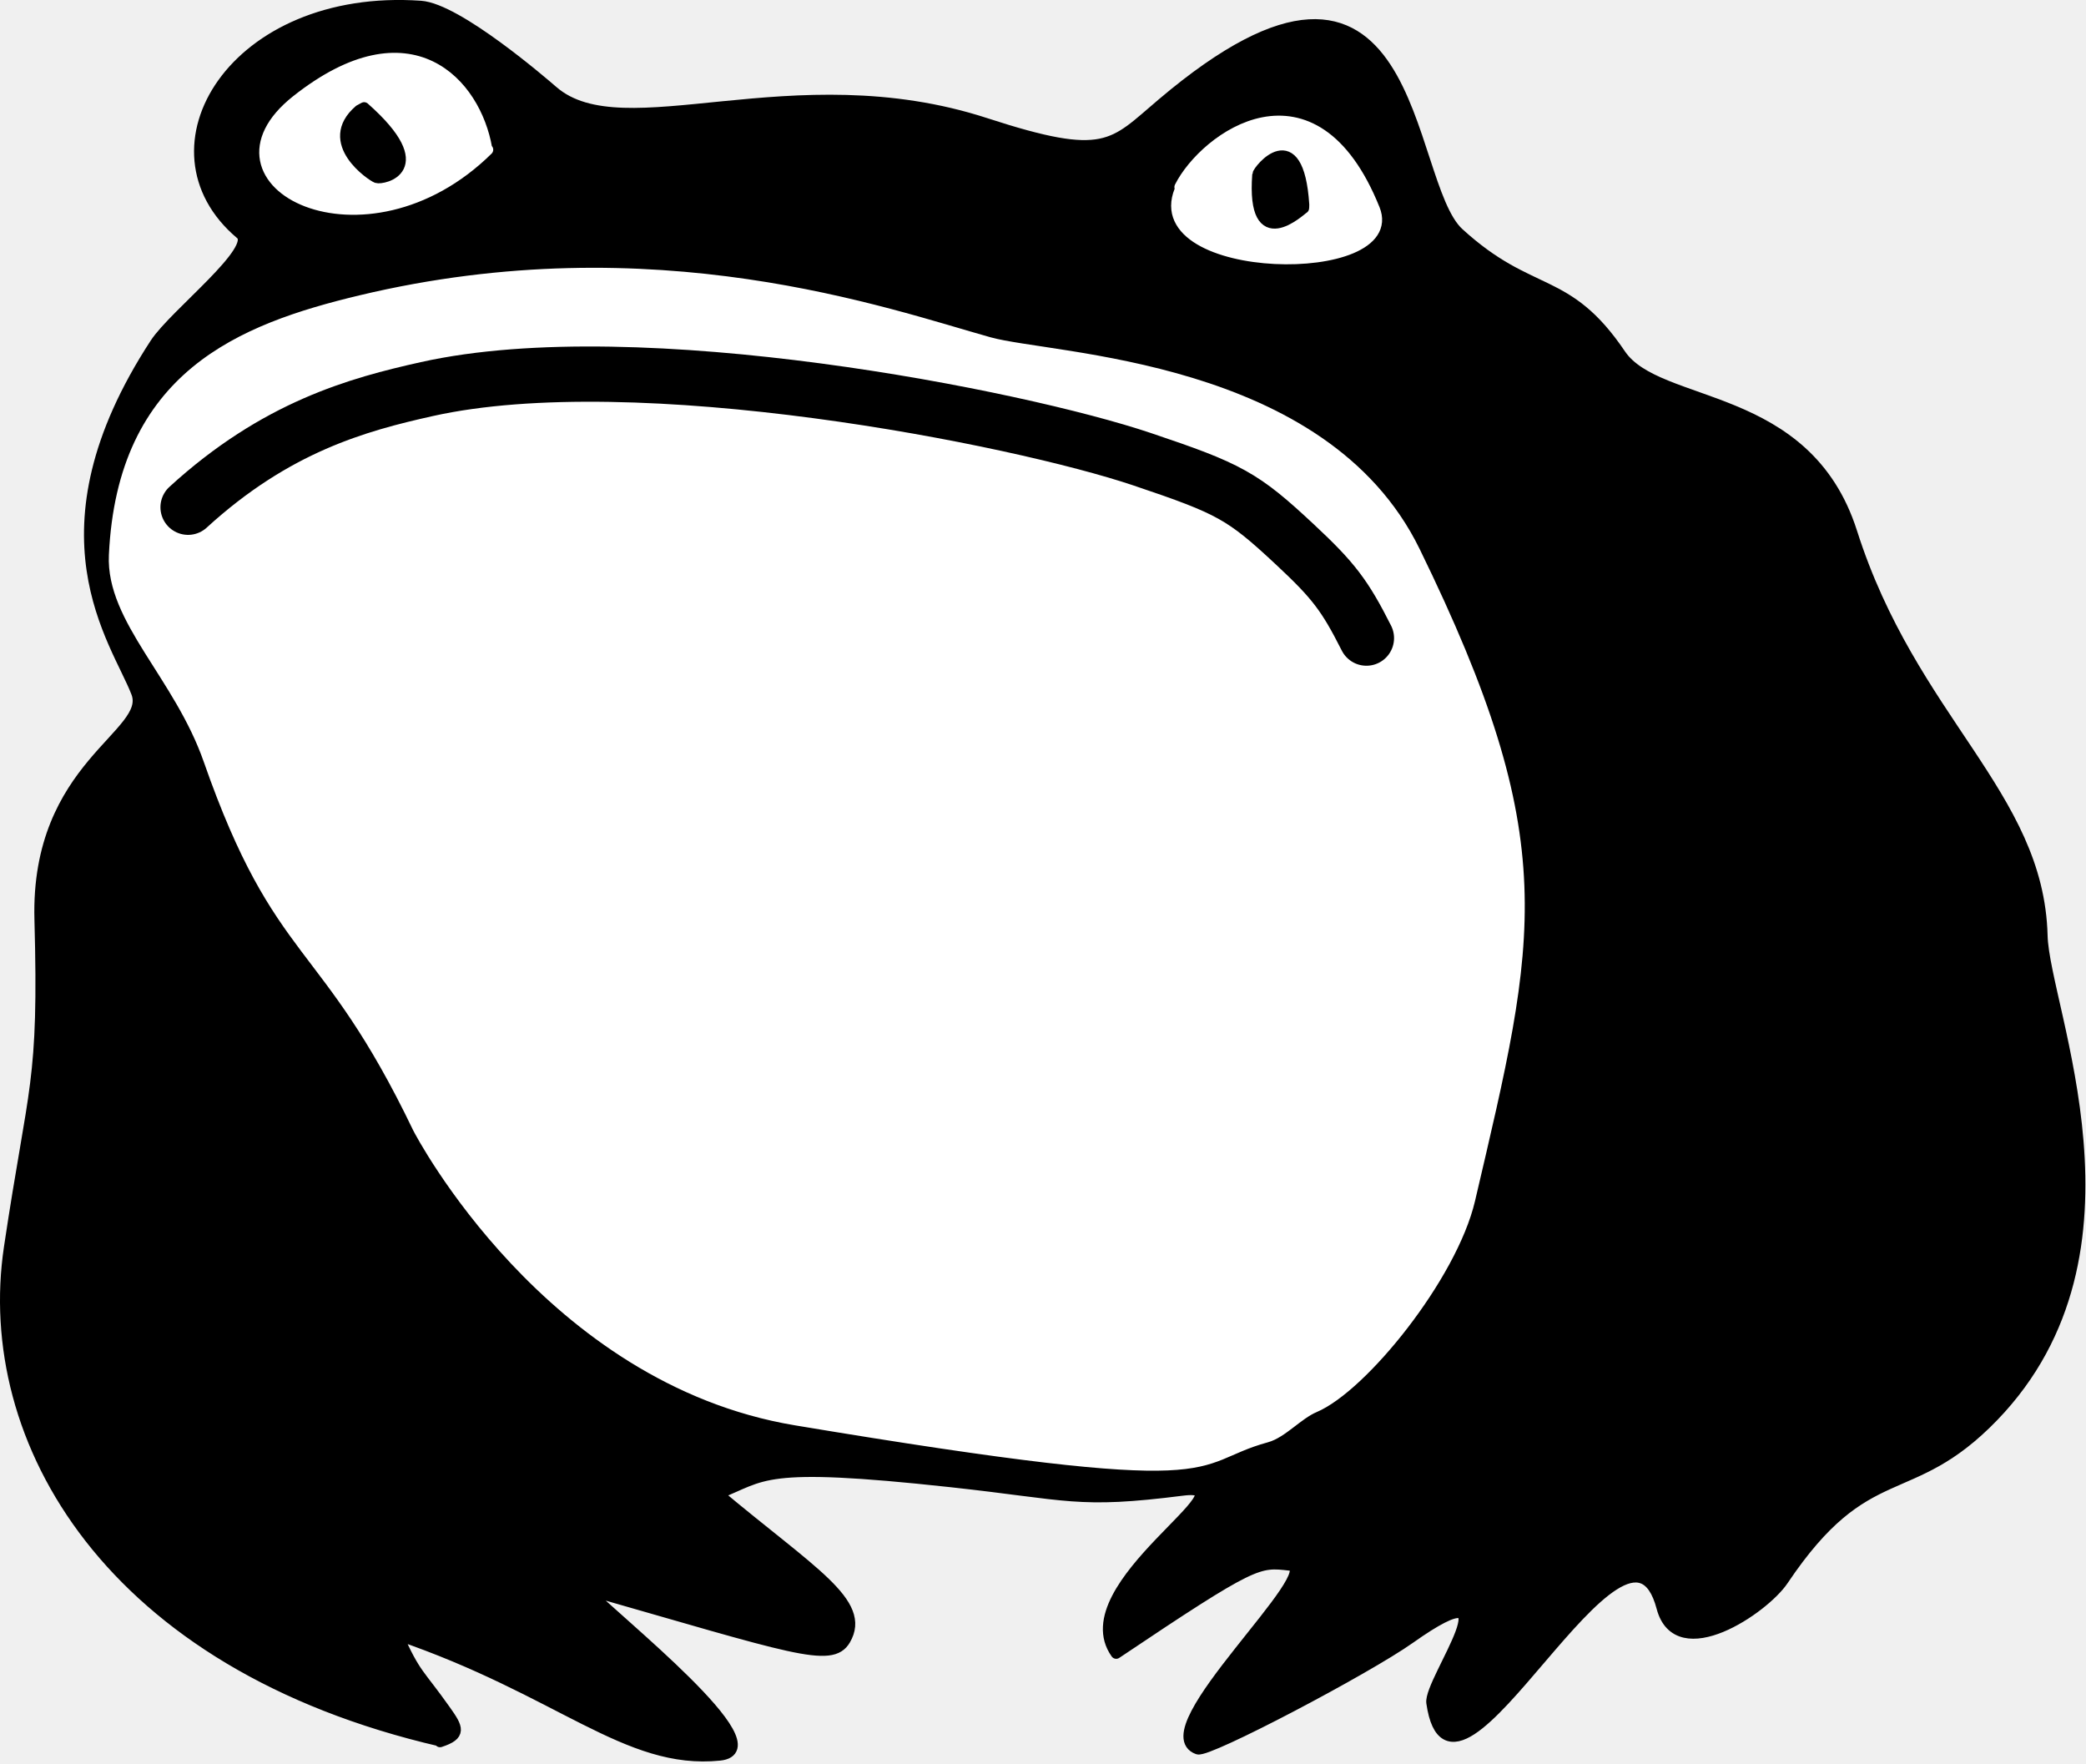
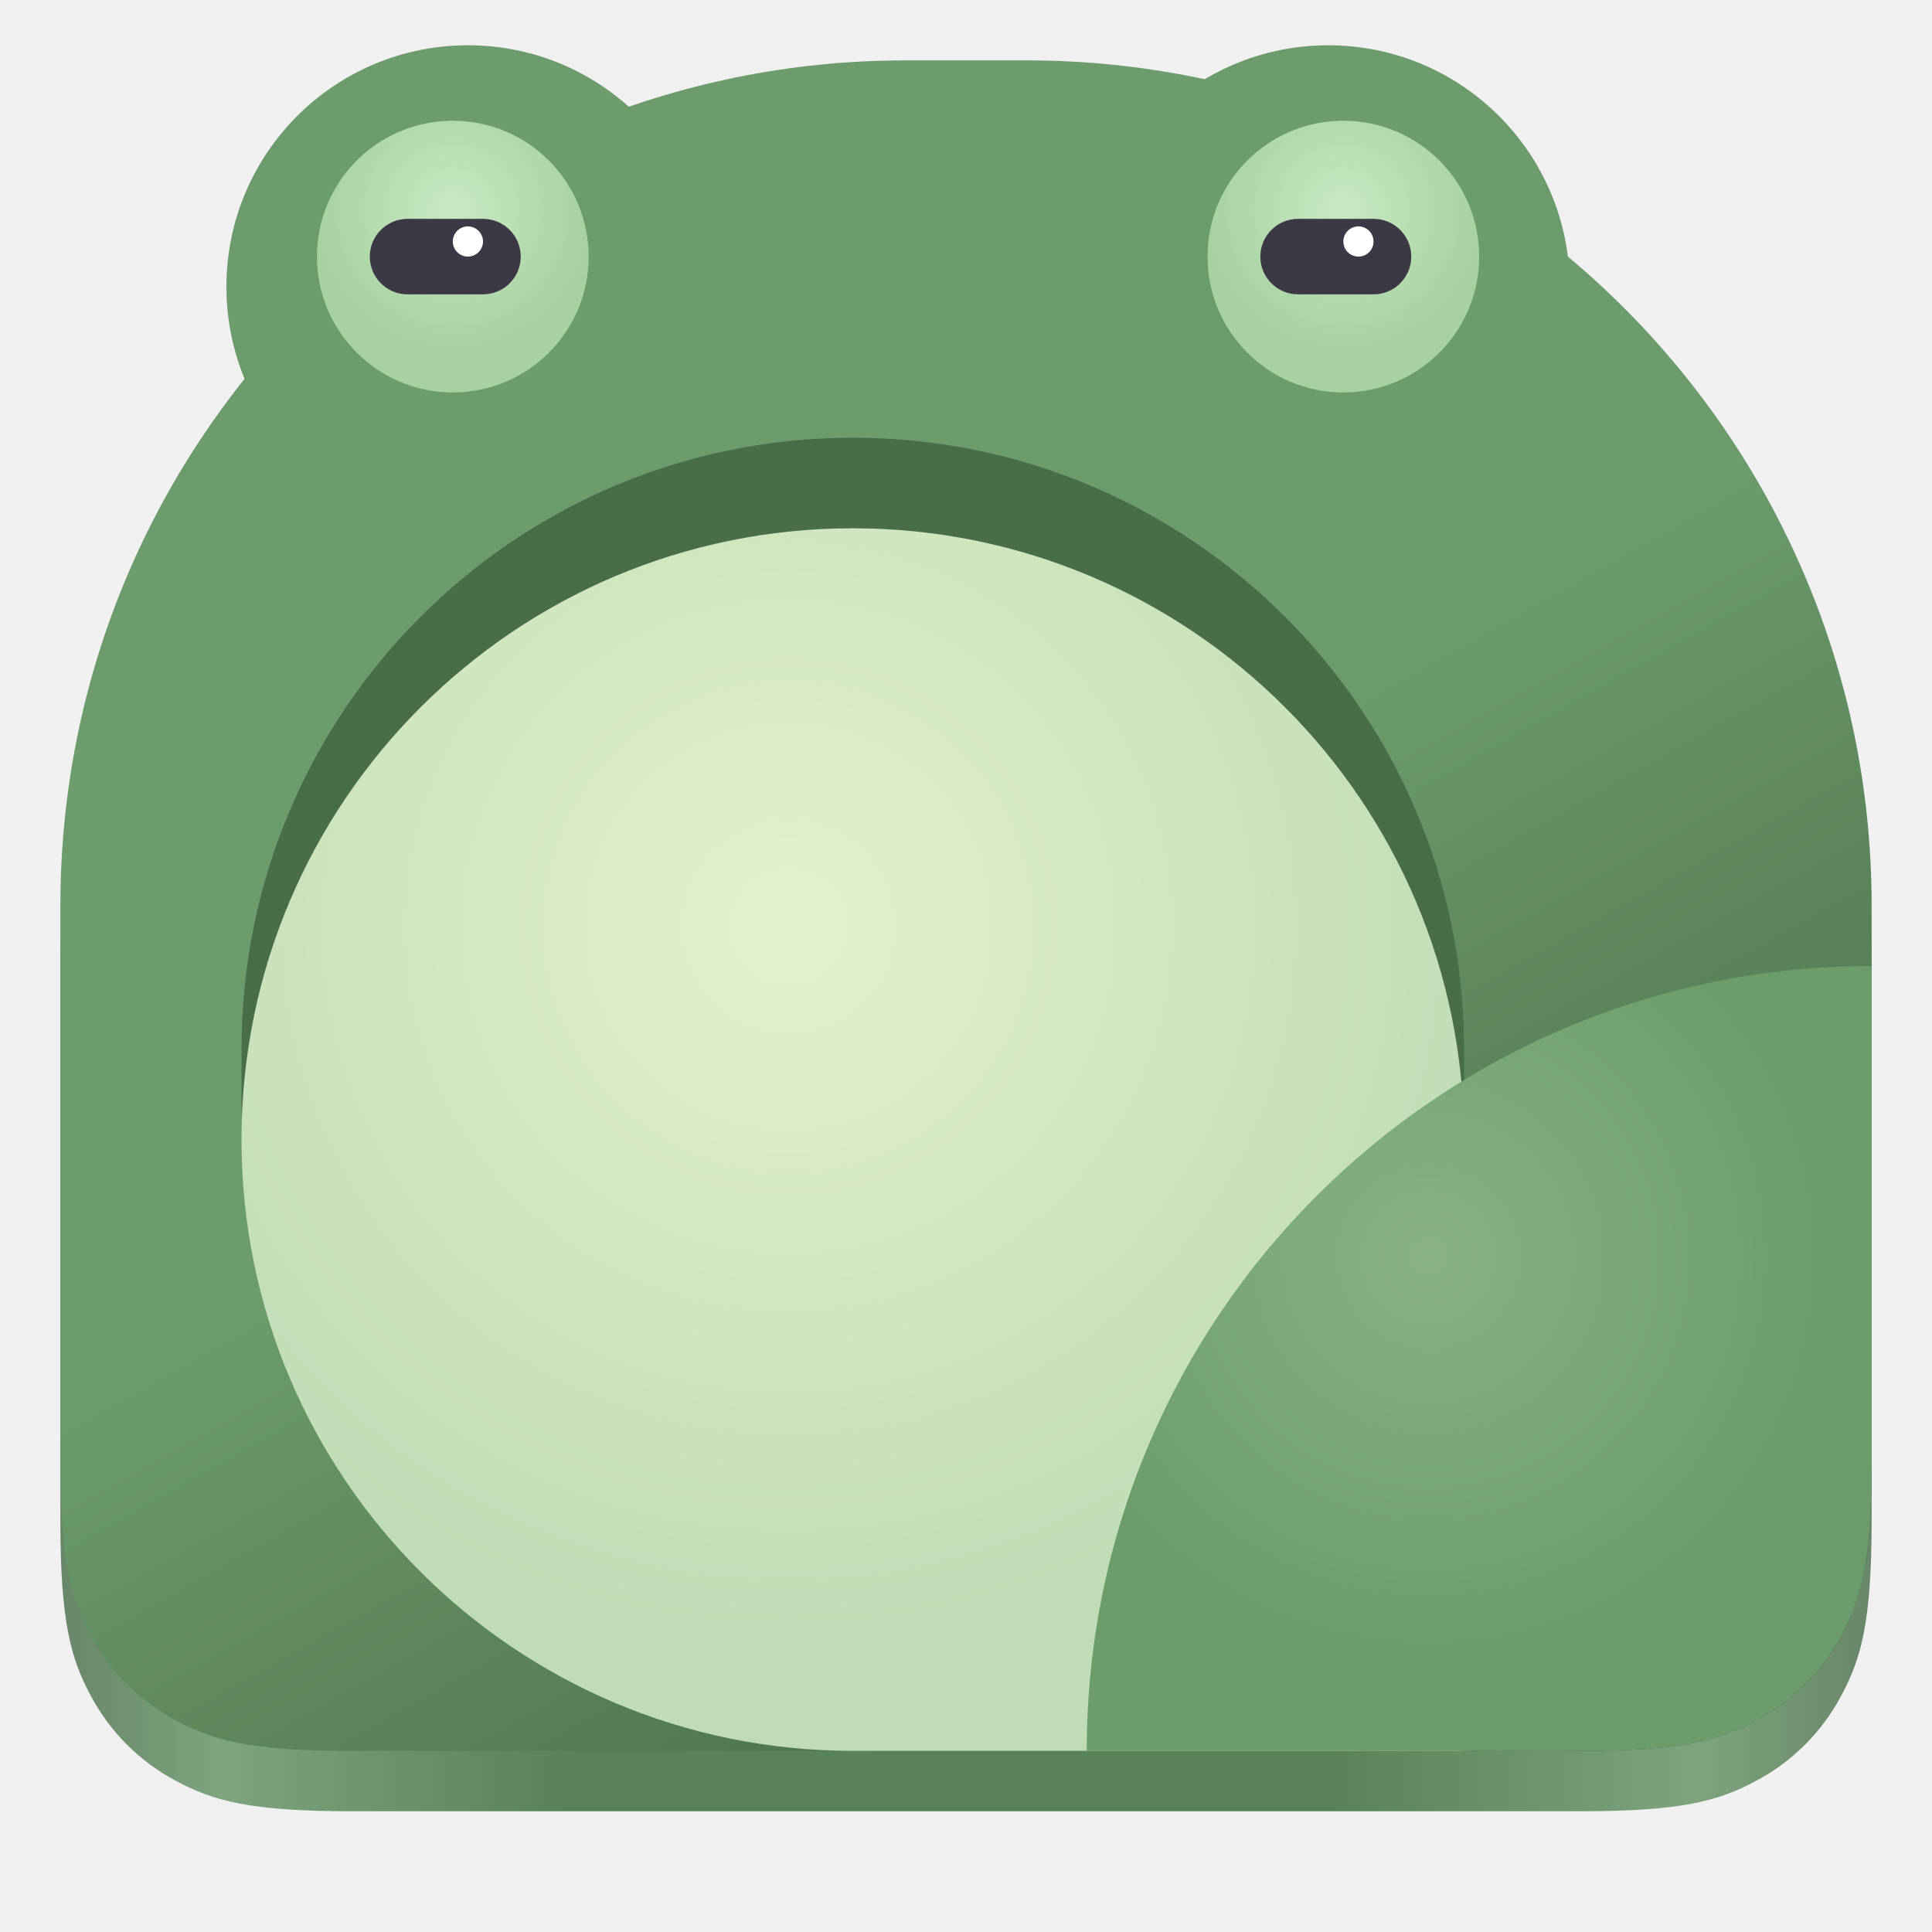
- <svg xmlns="http://www.w3.org/2000/svg" xml:space="preserve" style="fill-rule:evenodd;clip-rule:evenodd;stroke-linecap:round;stroke-linejoin:round;stroke-miterlimit:1.5" viewBox="0 0 472 399">
-   <path d="M1030.25 1535.72c-75.077-17.34-104.108-68.12-97.609-111.65 5.565-37.27 7.921-36.8 6.909-74.24-.946-34.97 25.564-41.75 21.874-51.34-4.532-11.79-23.768-36.03 4.221-78.94 4.361-6.68 23.5-21.32 19.33-24.83-22.846-19.2-1.51-54.46 40.725-51.51 8.33.59 27.76 17.38 29.92 19.24 16 13.84 54.19-6.97 97.92 7.27 27.27 8.88 28.65 5.09 39.94-4.47 58.16-49.27 54.38 17.68 67.06 29.28 16.4 15 24.36 9.32 36.61 27.46 8.51 12.6 42.04 7.9 52.35 40.25 13.55 42.53 42.26 59.33 43.07 91.26.42 16.55 24.95 71.41-11.03 108.72-19.1 19.8-28.58 8.77-47.59 37.08-4.35 6.49-23.83 19.63-27.38 6.2-8.2-30.97-47.36 54.2-52.08 21.57-.71-4.89 19.79-32.15-4.98-14.61-9.87 6.99-45.72 25.85-47.97 25.04-11.35-4.08 29.49-40.59 20.85-41.58-7.25-.83-7.95-1.1-39.32 19.94-10.79-15.15 32.15-39.08 14.98-36.9-23.84 3.03-25.41 1.01-52.45-1.93-43.37-4.73-41.98-1.39-52.72 2.74 21.28 17.82 33.72 24.73 28.84 33.03-3.11 5.3-11.79 1.95-58.74-11.47 6.78 7.05 43.63 36.21 30.37 37.57-21.06 2.16-35.94-14.63-72.97-27.27 4.22 9.42 4.8 8.56 10.89 17.16 2.88 4.06 3.58 5.51-1.2 7.08" style="stroke:#000;stroke-width:2.5px" transform="translate(-930.508 -1141.79)" />
-   <path d="M1227.91 1460.15c10.86-4.59 31.09-29.62 35.14-46.93 14-59.82 19.82-80.62-12.45-146.68-20.75-42.45-82-43.24-96.26-47.22-23.23-6.49-75.75-25.38-142.25-9.48-27.072 6.48-53.798 17.07-55.694 57.56-.68 14.54 14.685 27.16 21.392 46.33 16.083 45.98 26.272 39.4 47.332 83.26.4.83 29.6 56.74 85.45 66.06 101.11 16.86 87.67 9.02 106.49 3.87 3.54-.96 7.1-5.18 10.85-6.77M1040.86 1175.66c-27.89 27.48-66.644 7.4-43.248-11.12 25.908-20.5 40.488-3.77 43.008 10.8M1197.49 1184.12c5.6-11.16 30.16-29.37 44 5 6.46 16.02-51.77 15.12-44.03-4.18" style="fill:#fff;stroke:#fff;stroke-width:2.5px" transform="translate(-930.508 -1141.79)" />
-   <path d="M1012.9 1166.16c15.84 14.02 4.07 16.24 2.86 15.81-1.05-.37-12.41-7.94-3.92-15.24zM1225.51 1188.13c-1.24-19.18-10.34-7.81-10.41-6.82-1.37 18.6 9.62 7.99 10.37 7.57 0 0 .06-.5.04-.75" style="stroke:#000;stroke-width:2.5px" transform="translate(-930.508 -1141.79)" />
-   <path d="M973.061 1256.56c19.912-18.21 38.359-23.24 54.009-26.73 47.86-10.68 133.88 6.44 161.85 15.86 19.89 6.69 22.81 8.29 34.64 19.34 8.68 8.1 11.24 11.46 16.13 21.14" style="fill:none;stroke:#000;stroke-width:12.5px" transform="translate(-930.508 -1141.79)" />
+ <svg xmlns="http://www.w3.org/2000/svg" width="128" height="128" viewBox="0 0 128 128">
+   <defs>
+     <radialGradient id="c" cx="44.793%" cy="32.747%" r="57.488%" fx="44.793%" fy="32.747%">
+       <stop offset="0%" stop-color="#e4f3c9" />
+       <stop offset="100%" stop-color="#c0dcb6" />
+     </radialGradient>
+     <radialGradient id="d" cx="43.464%" cy="36.98%" r="50.032%" fx="43.464%" fy="36.98%">
+       <stop offset="0%" stop-color="#87b387" />
+       <stop offset="100%" stop-color="#6c9c6c" />
+     </radialGradient>
+     <radialGradient id="e" cx="50%" cy="32.902%" r="50%" fx="50%" fy="32.902%">
+       <stop offset="0%" stop-color="#c9eac4" />
+       <stop offset="100%" stop-color="#a5d29f" />
+     </radialGradient>
+     <linearGradient id="a" x1="0%" x2="100%" y1="100%" y2="100%">
+       <stop offset="0%" stop-color="#688668" />
+       <stop offset="8.846%" stop-color="#7da47d" />
+       <stop offset="27.807%" stop-color="#588258" />
+       <stop offset="70.167%" stop-color="#588258" />
+       <stop offset="90.536%" stop-color="#7da47d" />
+       <stop offset="100%" stop-color="#688668" />
+     </linearGradient>
+     <linearGradient id="b" x1="66.947%" x2="100%" y1="38.72%" y2="93.556%">
+       <stop offset="0%" stop-color="#6c9c6c" />
+       <stop offset="100%" stop-color="#3e603e" />
+     </linearGradient>
+   </defs>
+   <g fill="none" fill-rule="evenodd">
+     <path fill="url(#a)" d="M60 8h8c30.928 0 56 25.072 56 56v36.77c0 6.687-.696 9.112-2.003 11.556a13.63 13.63 0 0 1-5.67 5.67c-2.445 1.308-4.87 2.004-11.556 2.004H23.229c-6.686 0-9.11-.696-11.555-2.003a13.63 13.63 0 0 1-5.67-5.67C4.695 109.881 4 107.456 4 100.77V64C4 33.072 29.072 8 60 8" />
+     <path fill="url(#b)" d="M60 4h8c30.928 0 56 25.072 56 56v36.77c0 6.687-.696 9.112-2.003 11.556a13.63 13.63 0 0 1-5.67 5.67c-2.445 1.308-4.87 2.004-11.556 2.004H23.229c-6.686 0-9.11-.696-11.555-2.003a13.63 13.63 0 0 1-5.67-5.67C4.695 105.881 4 103.456 4 96.77V60C4 29.072 29.072 4 60 4" />
+     <circle cx="31" cy="19" r="16" fill="#6c9c6c" />
+     <circle cx="88" cy="19" r="16" fill="#6c9c6c" />
+     <path fill="#496d49" d="M56.5 29C78.868 29 97 47.132 97 69.5V116H59.5c-8.756 0-16.508-1.915-22.952-5.44s-11.582-8.663-15.107-15.108C17.915 89.008 16 81.256 16 72.5v-3C16 47.132 34.132 29 56.5 29" />
+     <path fill="url(#c)" d="M56.5 35C78.868 35 97 53.132 97 75.5V116H56.5C34.132 116 16 97.868 16 75.5S34.132 35 56.5 35" />
+     <path fill="url(#d)" d="M124 64v32.77c0 6.687-.696 9.112-2.003 11.556a13.63 13.63 0 0 1-5.67 5.67c-2.445 1.308-4.87 2.004-11.556 2.004H72c0-28.719 23.281-52 52-52" />
+     <circle cx="89" cy="17" r="9" fill="url(#e)" />
+     <circle cx="30" cy="17" r="9" fill="url(#e)" />
+     <path fill="#3d3846" d="M83.5 17a2.5 2.5 0 0 1 2.5-2.5h5a2.5 2.5 0 1 1 0 5h-5a2.5 2.5 0 0 1-2.5-2.5M24.5 17a2.5 2.5 0 0 1 2.5-2.5h5a2.5 2.5 0 1 1 0 5h-5a2.5 2.5 0 0 1-2.5-2.5" />
+     <circle cx="90" cy="16" r="1" fill="#fff" />
+     <circle cx="31" cy="16" r="1" fill="#fff" />
+   </g>
</svg>
